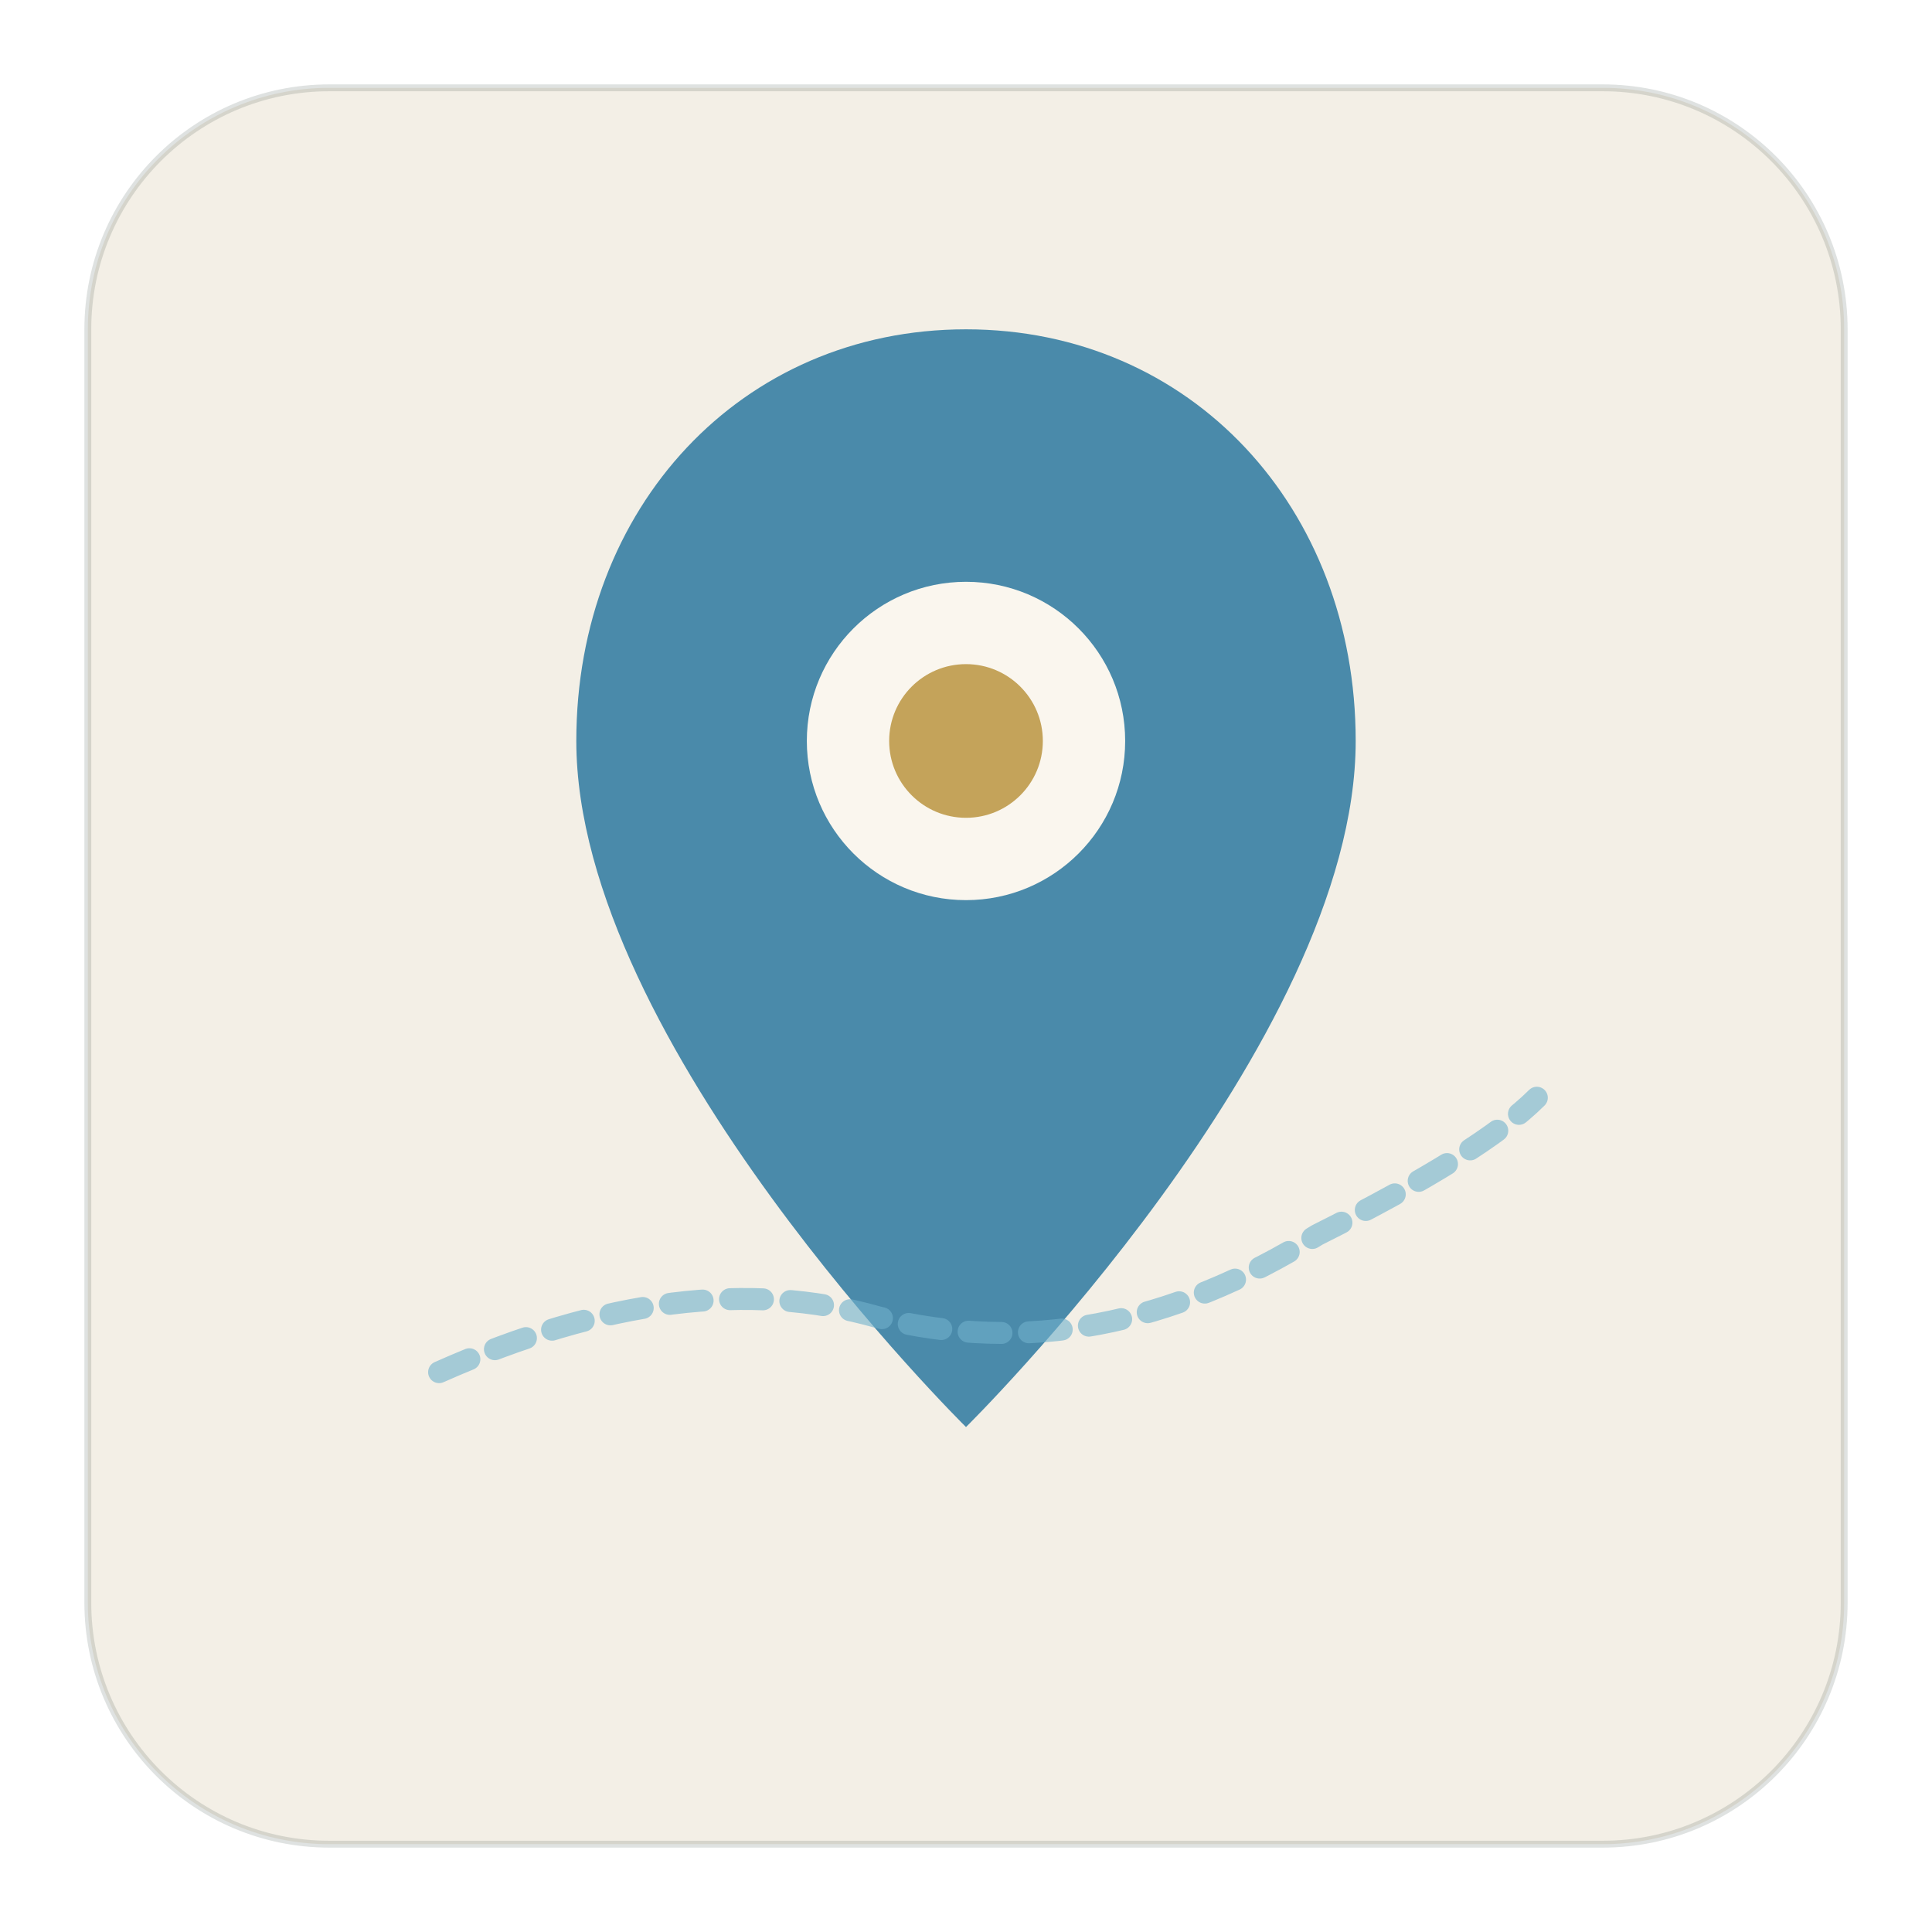
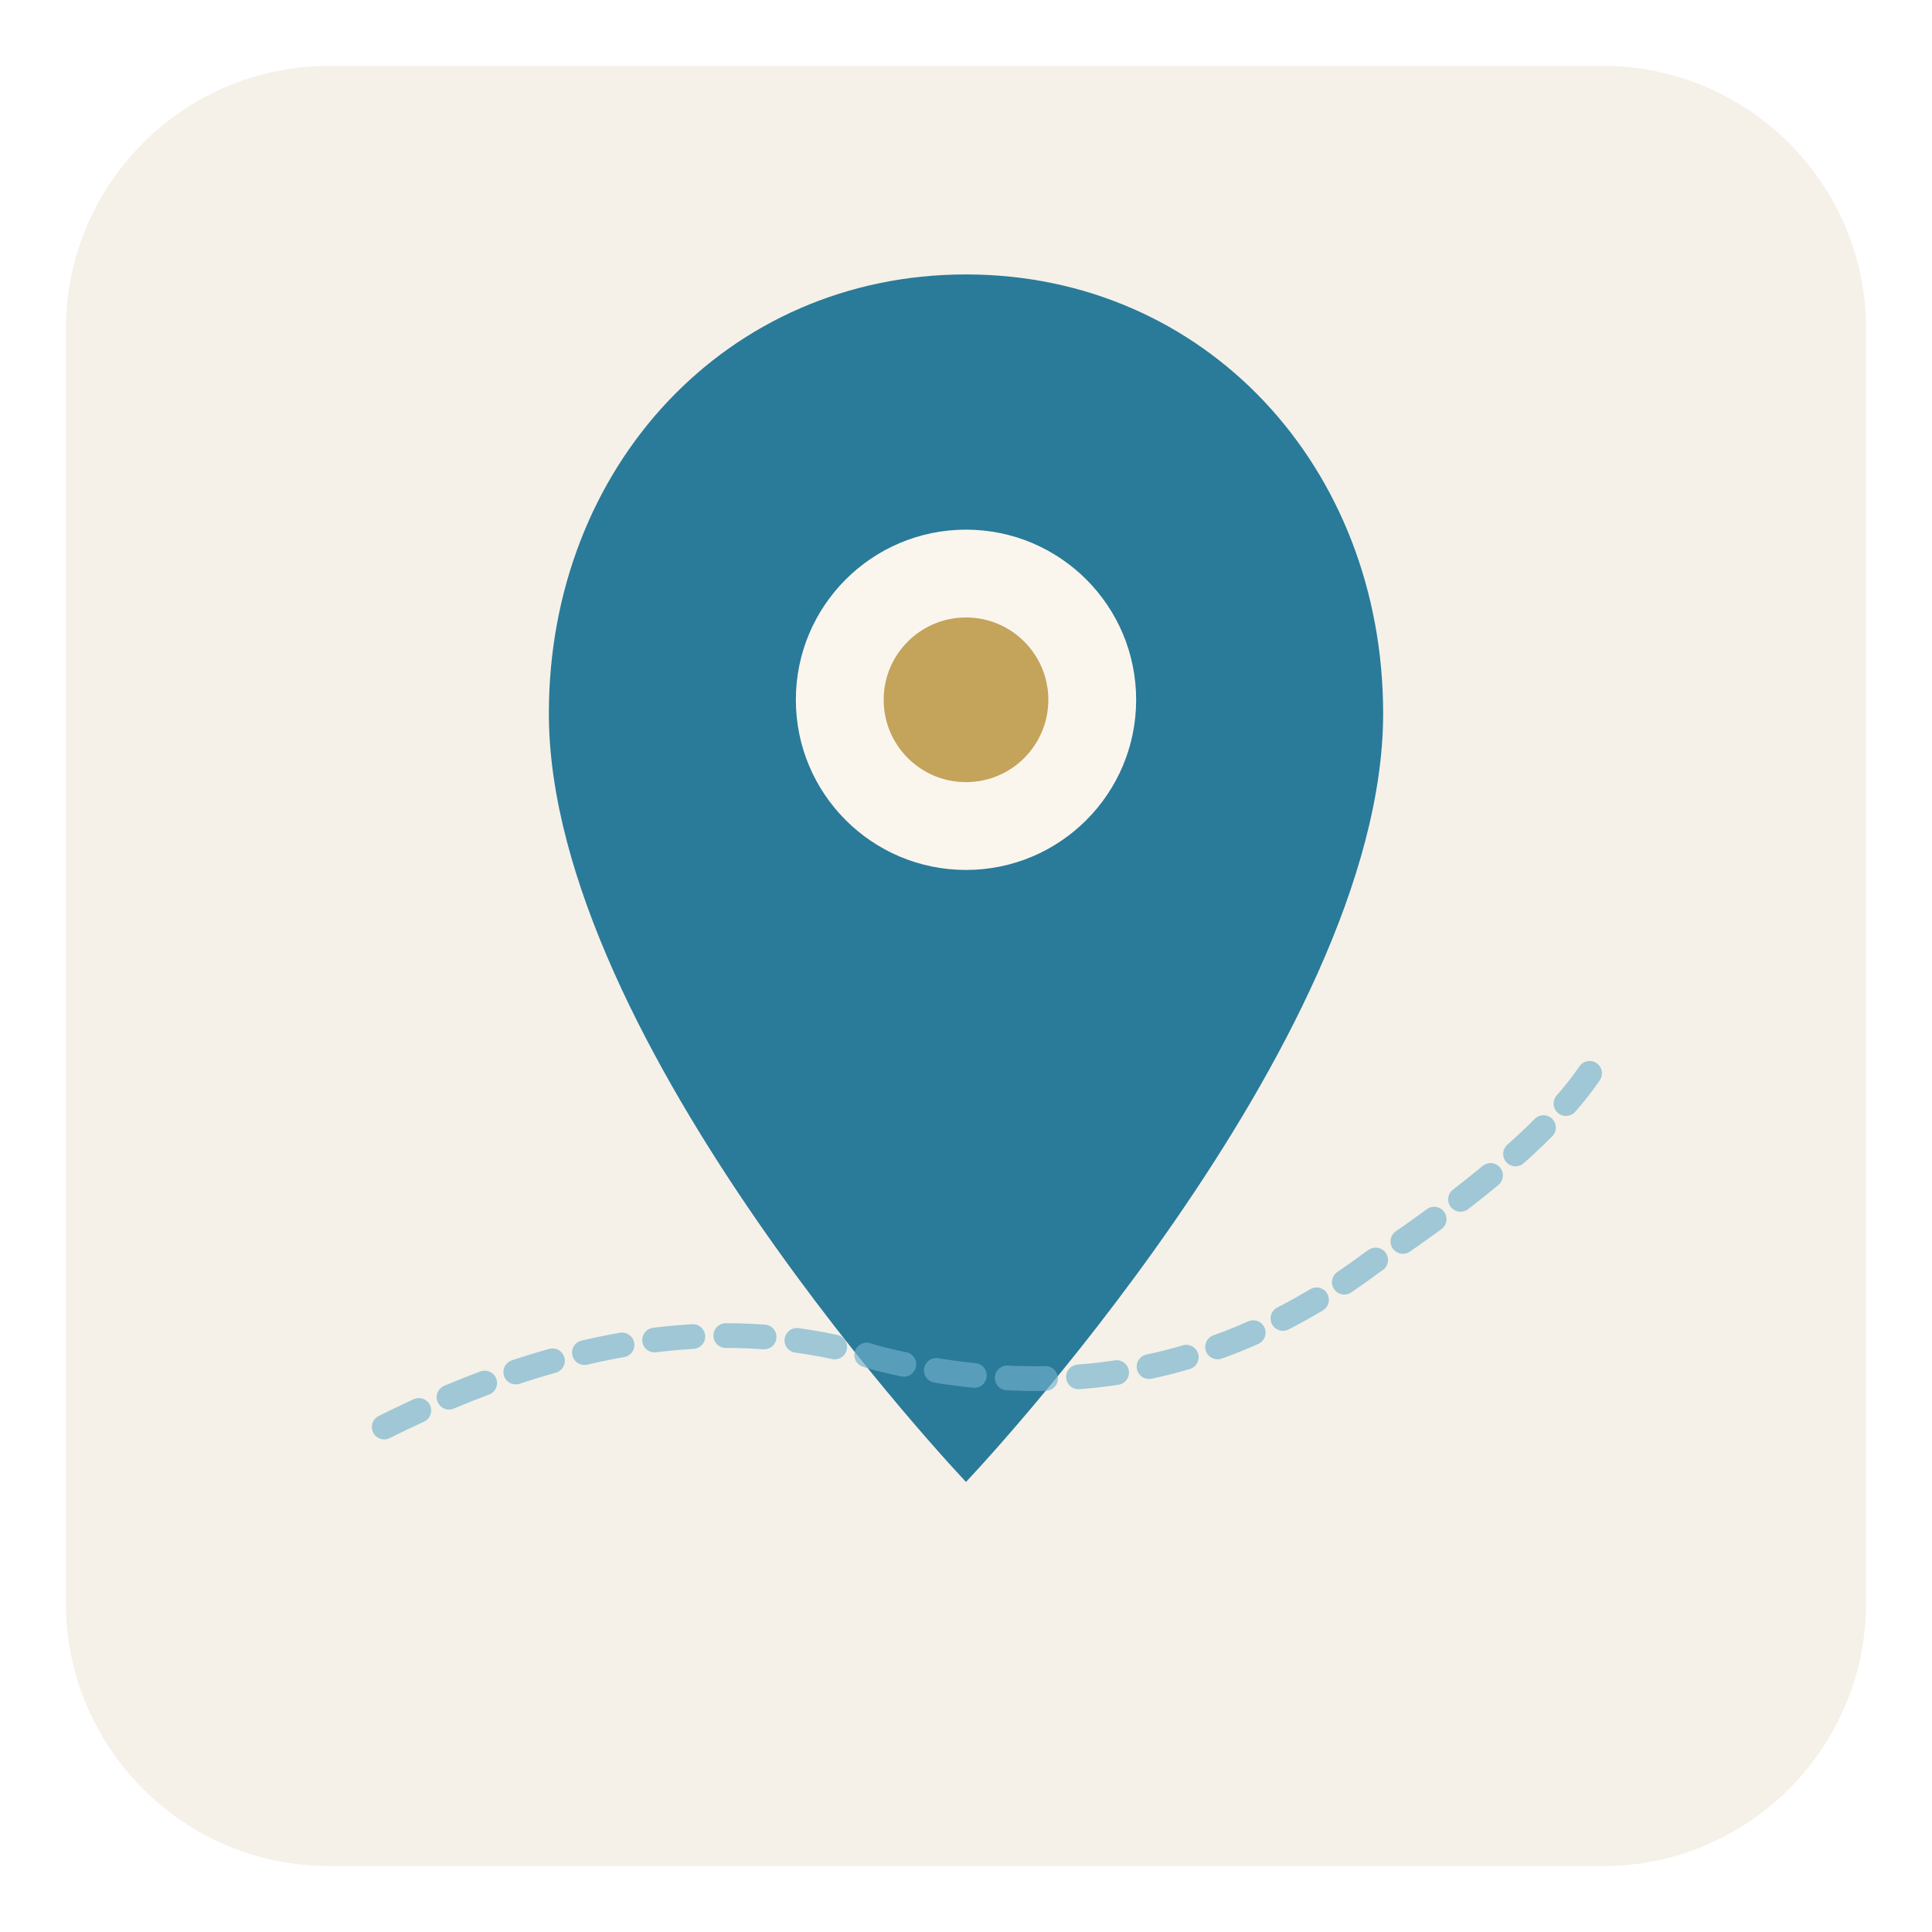
<svg xmlns="http://www.w3.org/2000/svg" viewBox="0 0 704 704" width="512" height="512">
-   <rect x="32" y="32" width="640" height="640" rx="88" fill="#f3efe6" />
-   <rect x="32" y="32" width="640" height="640" rx="88" fill="none" stroke="rgba(26,48,36,0.14)" stroke-width="2.5" />
-   <path d="M352 120 C270 120 210 185 210 270 C210 380 352 520 352 520 C352 520 494 380 494 270 C494 185 434 120 352 120 Z" fill="#4a8aaa" />
-   <circle cx="352" cy="270" r="58" fill="#faf6ee" />
-   <circle cx="352" cy="270" r="28" fill="#c4a35a" />
-   <path d="M160 500 Q250 460 320 480 Q400 500 480 450 Q540 420 560 400" fill="none" stroke="#70b0cc" stroke-width="8" stroke-dasharray="12 10" stroke-linecap="round" opacity="0.6" />
+   <rect x="24" y="24" width="656" height="656" rx="96" fill="#f5f1e8" />
+   <path d="M352 100 C265 100 200 170 200 260 C200 380 352 540 352 540 C352 540 504 380 504 260 C504 170 439 100 352 100 Z" fill="#2a7a9a" />
+   <circle cx="352" cy="255" r="62" fill="#faf6ee" />
+   <circle cx="352" cy="255" r="30" fill="#c4a35a" />
+   <path d="M140 520 Q240 470 320 495 Q420 520 500 460 Q560 420 580 390" fill="none" stroke="#70b0cc" stroke-width="9" stroke-dasharray="14 12" stroke-linecap="round" opacity="0.65" />
</svg>
